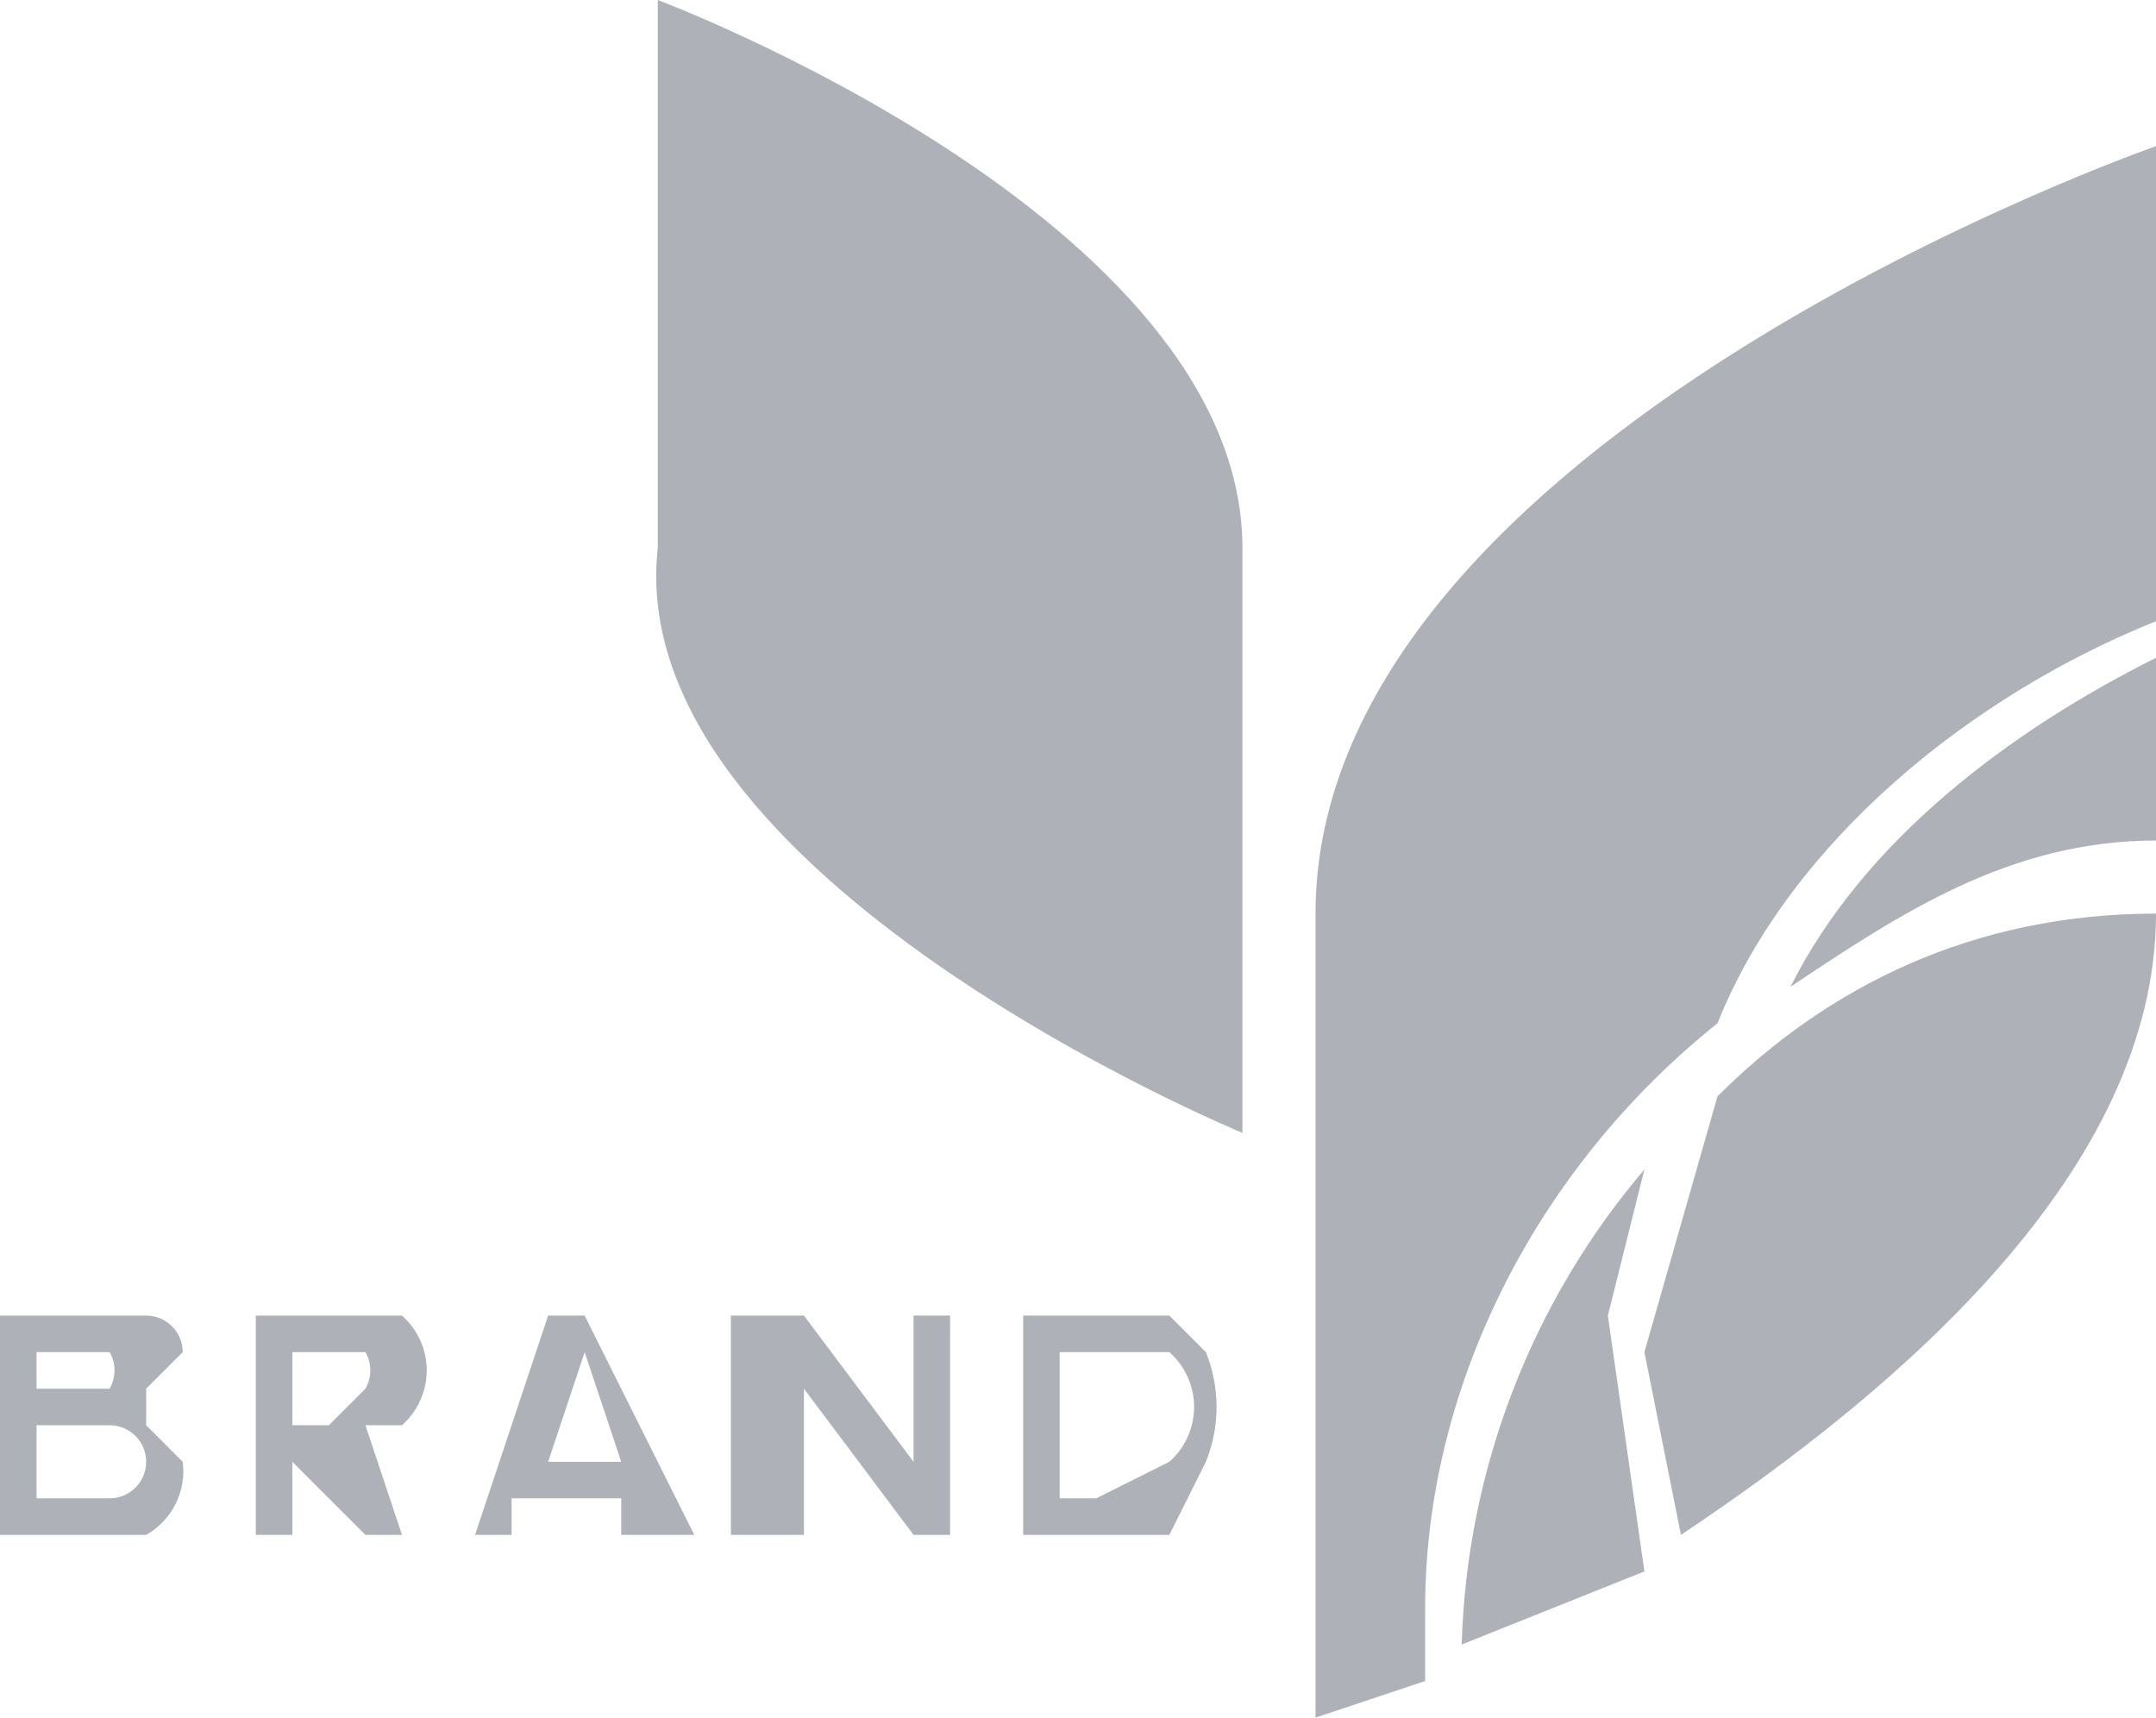
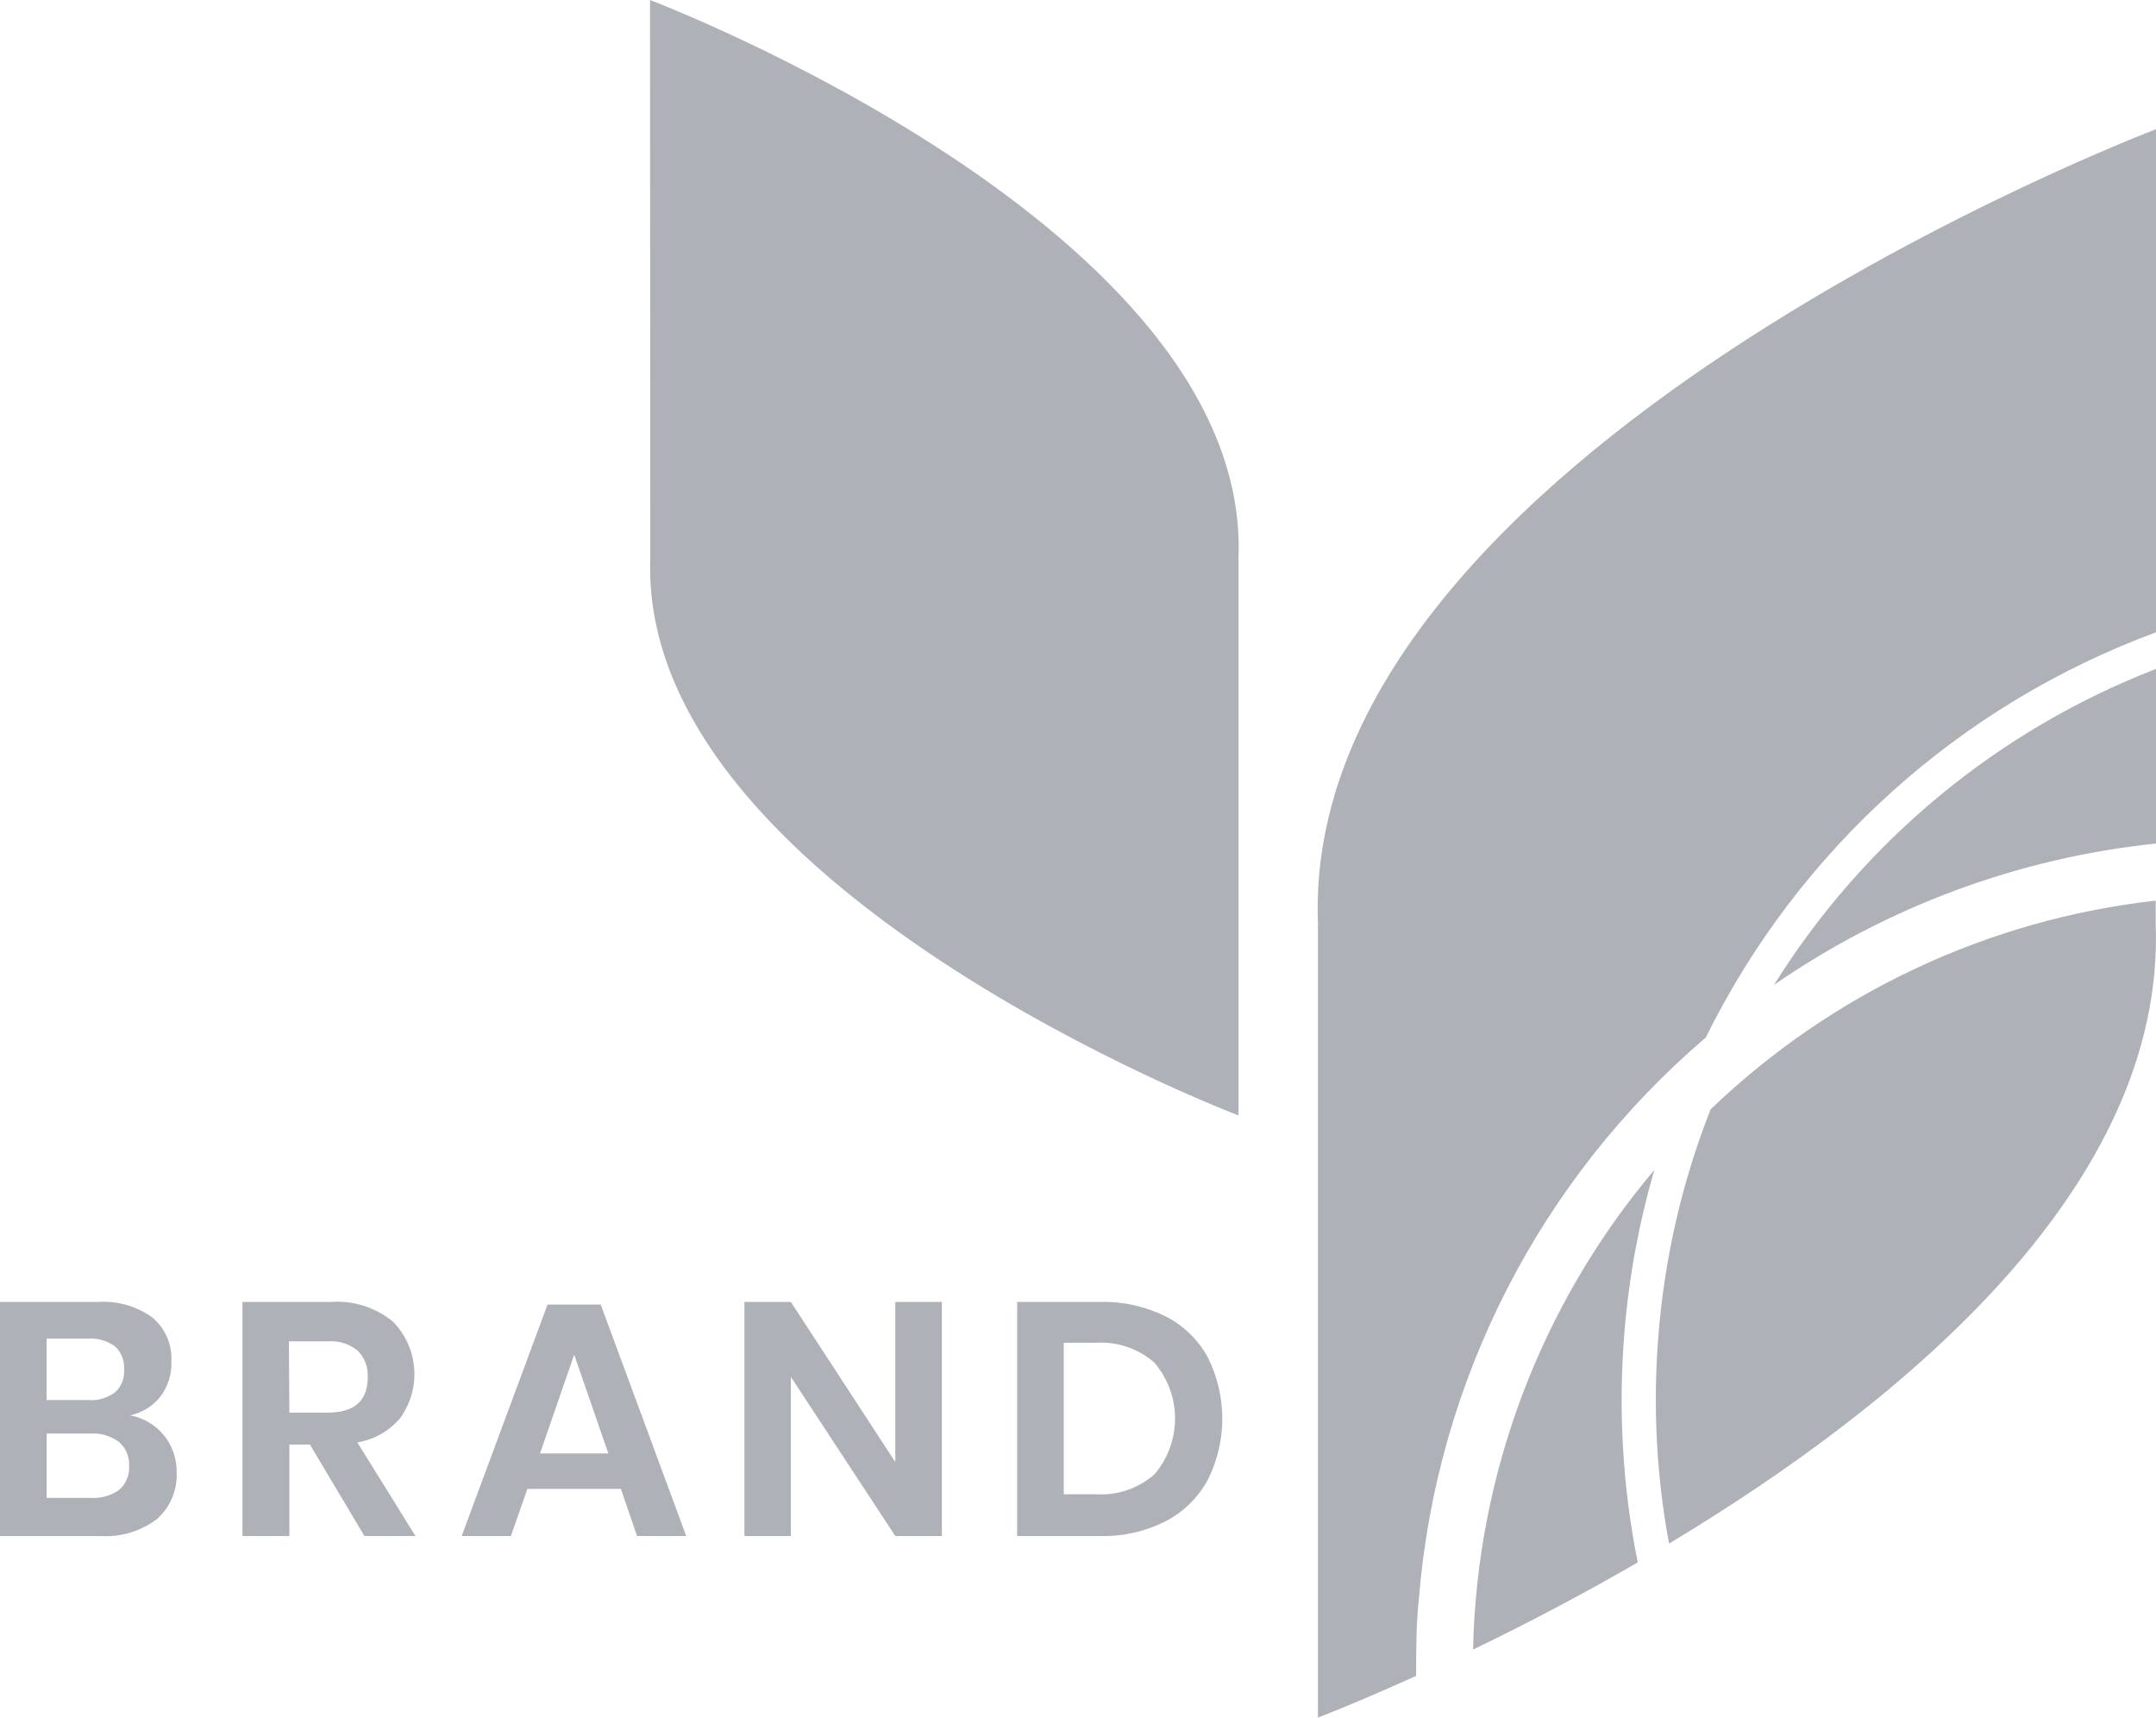
<svg xmlns="http://www.w3.org/2000/svg" width="59" height="47" fill="none">
-   <path d="M4 39l1 1a2 2 0 01-1 2H0v-6h4a1 1 0 011 1l-1 1v1zm-3-1h2a1 1 0 000-1H1v1zm2 3a1 1 0 001-1 1 1 0 00-1-1H1v2h2zM10 42l-2-2v2H7v-6h4a2 2 0 010 3h-1l1 3h-1zm-2-3h1l1-1a1 1 0 000-1H8v2zM17 41h-3v1h-1l2-6h1l3 6h-2v-1zm0-1l-1-3-1 3h2zM26 42h-1l-3-4v4h-2v-6h2l3 4v-4h1v6zM33 40l-1 2h-4v-6h4l1 1a4 4 0 010 3zm-1 0a2 2 0 000-3h-3v4h1l2-1zM18 0s16 6 16 15v16s-17-7-16-16V0zM49 27c3-2 6-4 10-4v-5c-4 2-8 5-10 9z" fill="#AFB1B8" />
-   <path d="M47 28c2-5 7-9 12-11V4s-23 8-23 21v22l3-1v-2c0-6 3-12 8-16z" fill="#AFB1B8" />
-   <path d="M44 36l1-4a21 21 0 00-5 13l5-2-1-7zM45 37l1 5c6-4 13-10 13-17-5 0-9 2-12 5l-2 7z" fill="#AFB1B8" />
+   <path d="M4.488 39.278c.23.285.352.643.346 1.01a1.604 1.604 0 01-.536 1.277c-.447.339-1 .504-1.559.466H0v-6.405h2.683a2.284 2.284 0 011.487.426 1.464 1.464 0 01.52 1.198c.016.353-.095.7-.311.98-.209.254-.496.43-.817.5.363.067.692.26.926.548zm-3.213-.967H2.42c.261.02.52-.056.73-.213a.761.761 0 00.246-.626.788.788 0 00-.243-.625 1.106 1.106 0 00-.751-.216H1.275v1.68zm1.988 2.456a.796.796 0 00.271-.65.81.81 0 00-.277-.658 1.18 1.18 0 00-.78-.231H1.276v1.761h1.218c.274.016.546-.062.77-.222zM9.973 42.031L8.48 39.528h-.561v2.503H6.635v-6.405h2.43a2.39 2.39 0 011.693.545 2.047 2.047 0 01.18 2.65c-.3.345-.709.575-1.159.65l1.59 2.56H9.973zm-2.054-3.376h1.05c.73 0 1.094-.323 1.094-.97a.957.957 0 00-.268-.72 1.135 1.135 0 00-.826-.26H7.906l.013 1.95zM16.99 40.742h-2.558l-.452 1.29h-1.346l2.35-6.334h1.455l2.34 6.333h-1.346l-.442-1.289zm-.342-.97l-.935-2.703-.935 2.703h1.87zM25.776 42.031H24.5l-2.858-4.355v4.355h-1.271v-6.405h1.271l2.858 4.38v-4.38h1.275v6.405zM33.05 40.498a2.757 2.757 0 01-1.153 1.13c-.555.281-1.171.42-1.792.403h-2.27v-6.405h2.27a3.816 3.816 0 011.791.395c.488.246.89.636 1.154 1.117a3.736 3.736 0 010 3.36zm-1.459-.153a2.352 2.352 0 000-3.057 2.21 2.21 0 00-1.596-.545h-.885v4.146h.886a2.21 2.21 0 001.595-.544zM17.788 0S34.24 6.236 33.892 15.26v15.263s-16.44-6.24-16.096-15.263L17.788 0zM48.547 26.95A22.487 22.487 0 0159 23.082v-4.778a21.467 21.467 0 00-10.453 8.646z" fill="#AFB1B8" />
+   <path d="M46.68 28.389A22.382 22.382 0 0159 17.303V3.536s-23.43 8.883-22.934 21.733V47s1.044-.397 2.687-1.142c0-.695 0-1.395.074-2.1a22.606 22.606 0 017.854-15.369z" fill="#AFB1B8" />
+   <path d="M44.453 36.462c.123-1.507.397-2.998.82-4.45a21.04 21.04 0 00-4.962 13.126 68.028 68.028 0 004.506-2.384 22.573 22.573 0 01-.364-6.292zM45.384 36.54a21.58 21.58 0 00.29 5.698c6.401-3.846 13.594-9.788 13.317-16.968v-.626a20.972 20.972 0 00-12.18 5.713 21.492 21.492 0 00-1.427 6.183z" fill="#AFB1B8" />
</svg>
